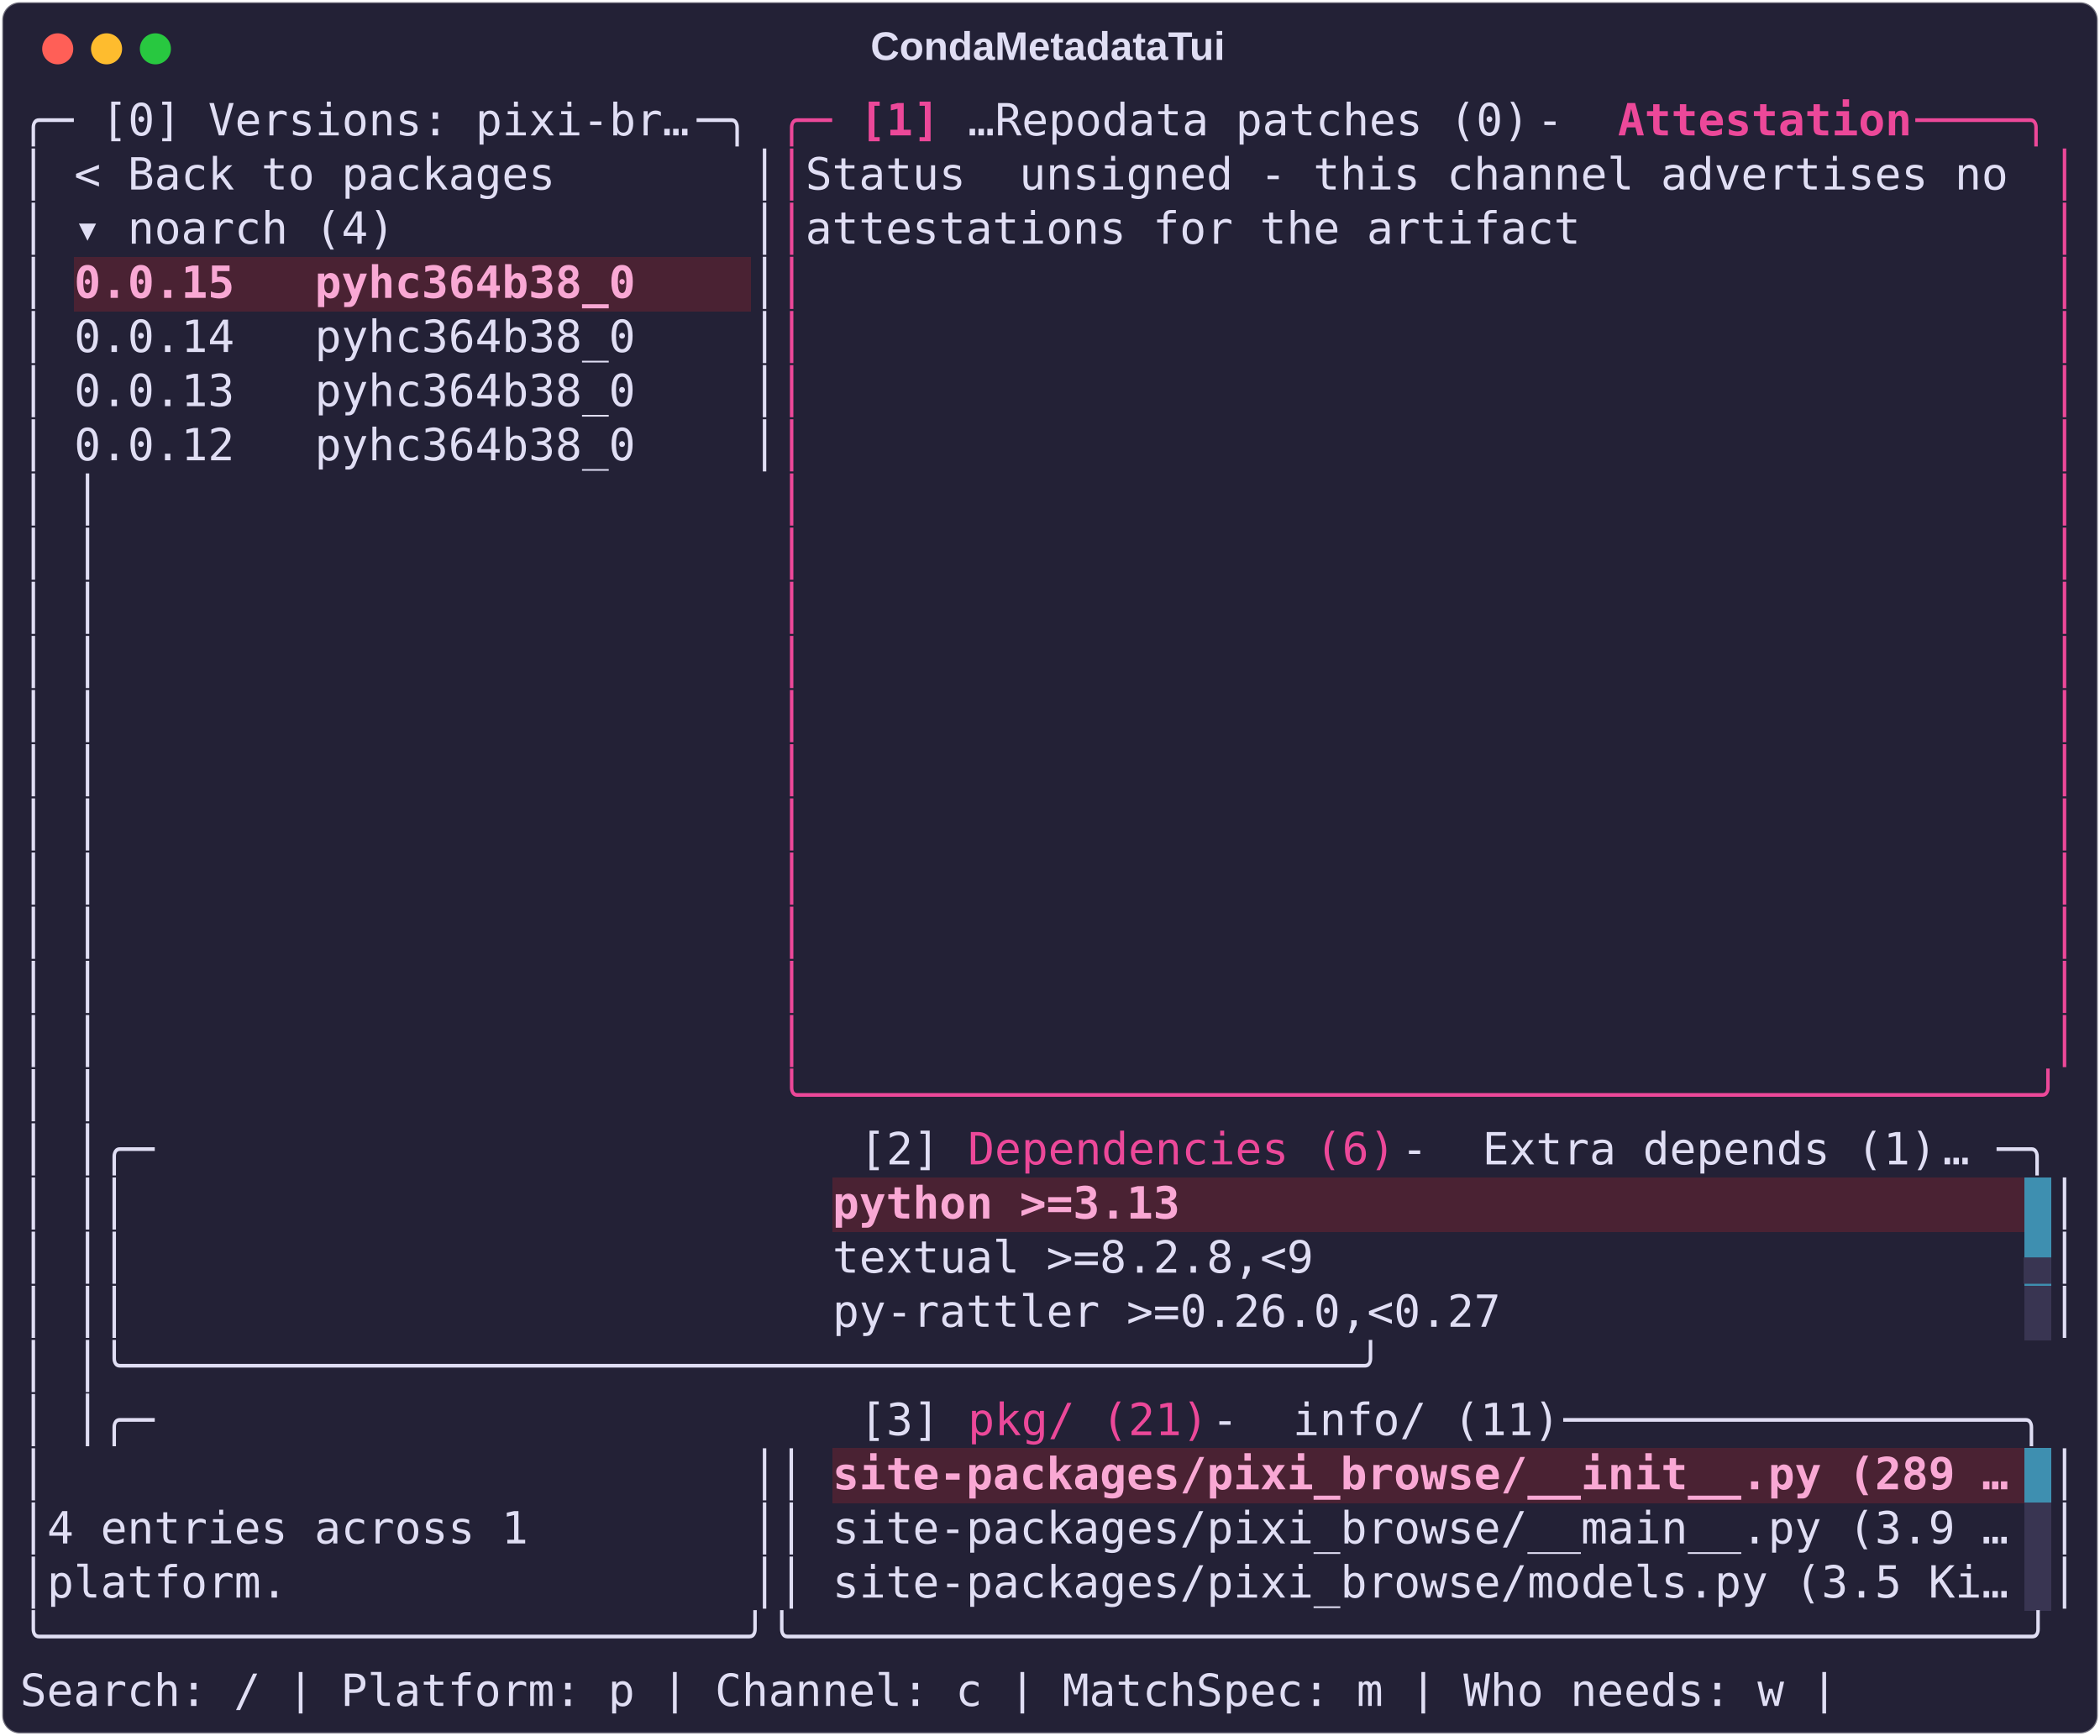
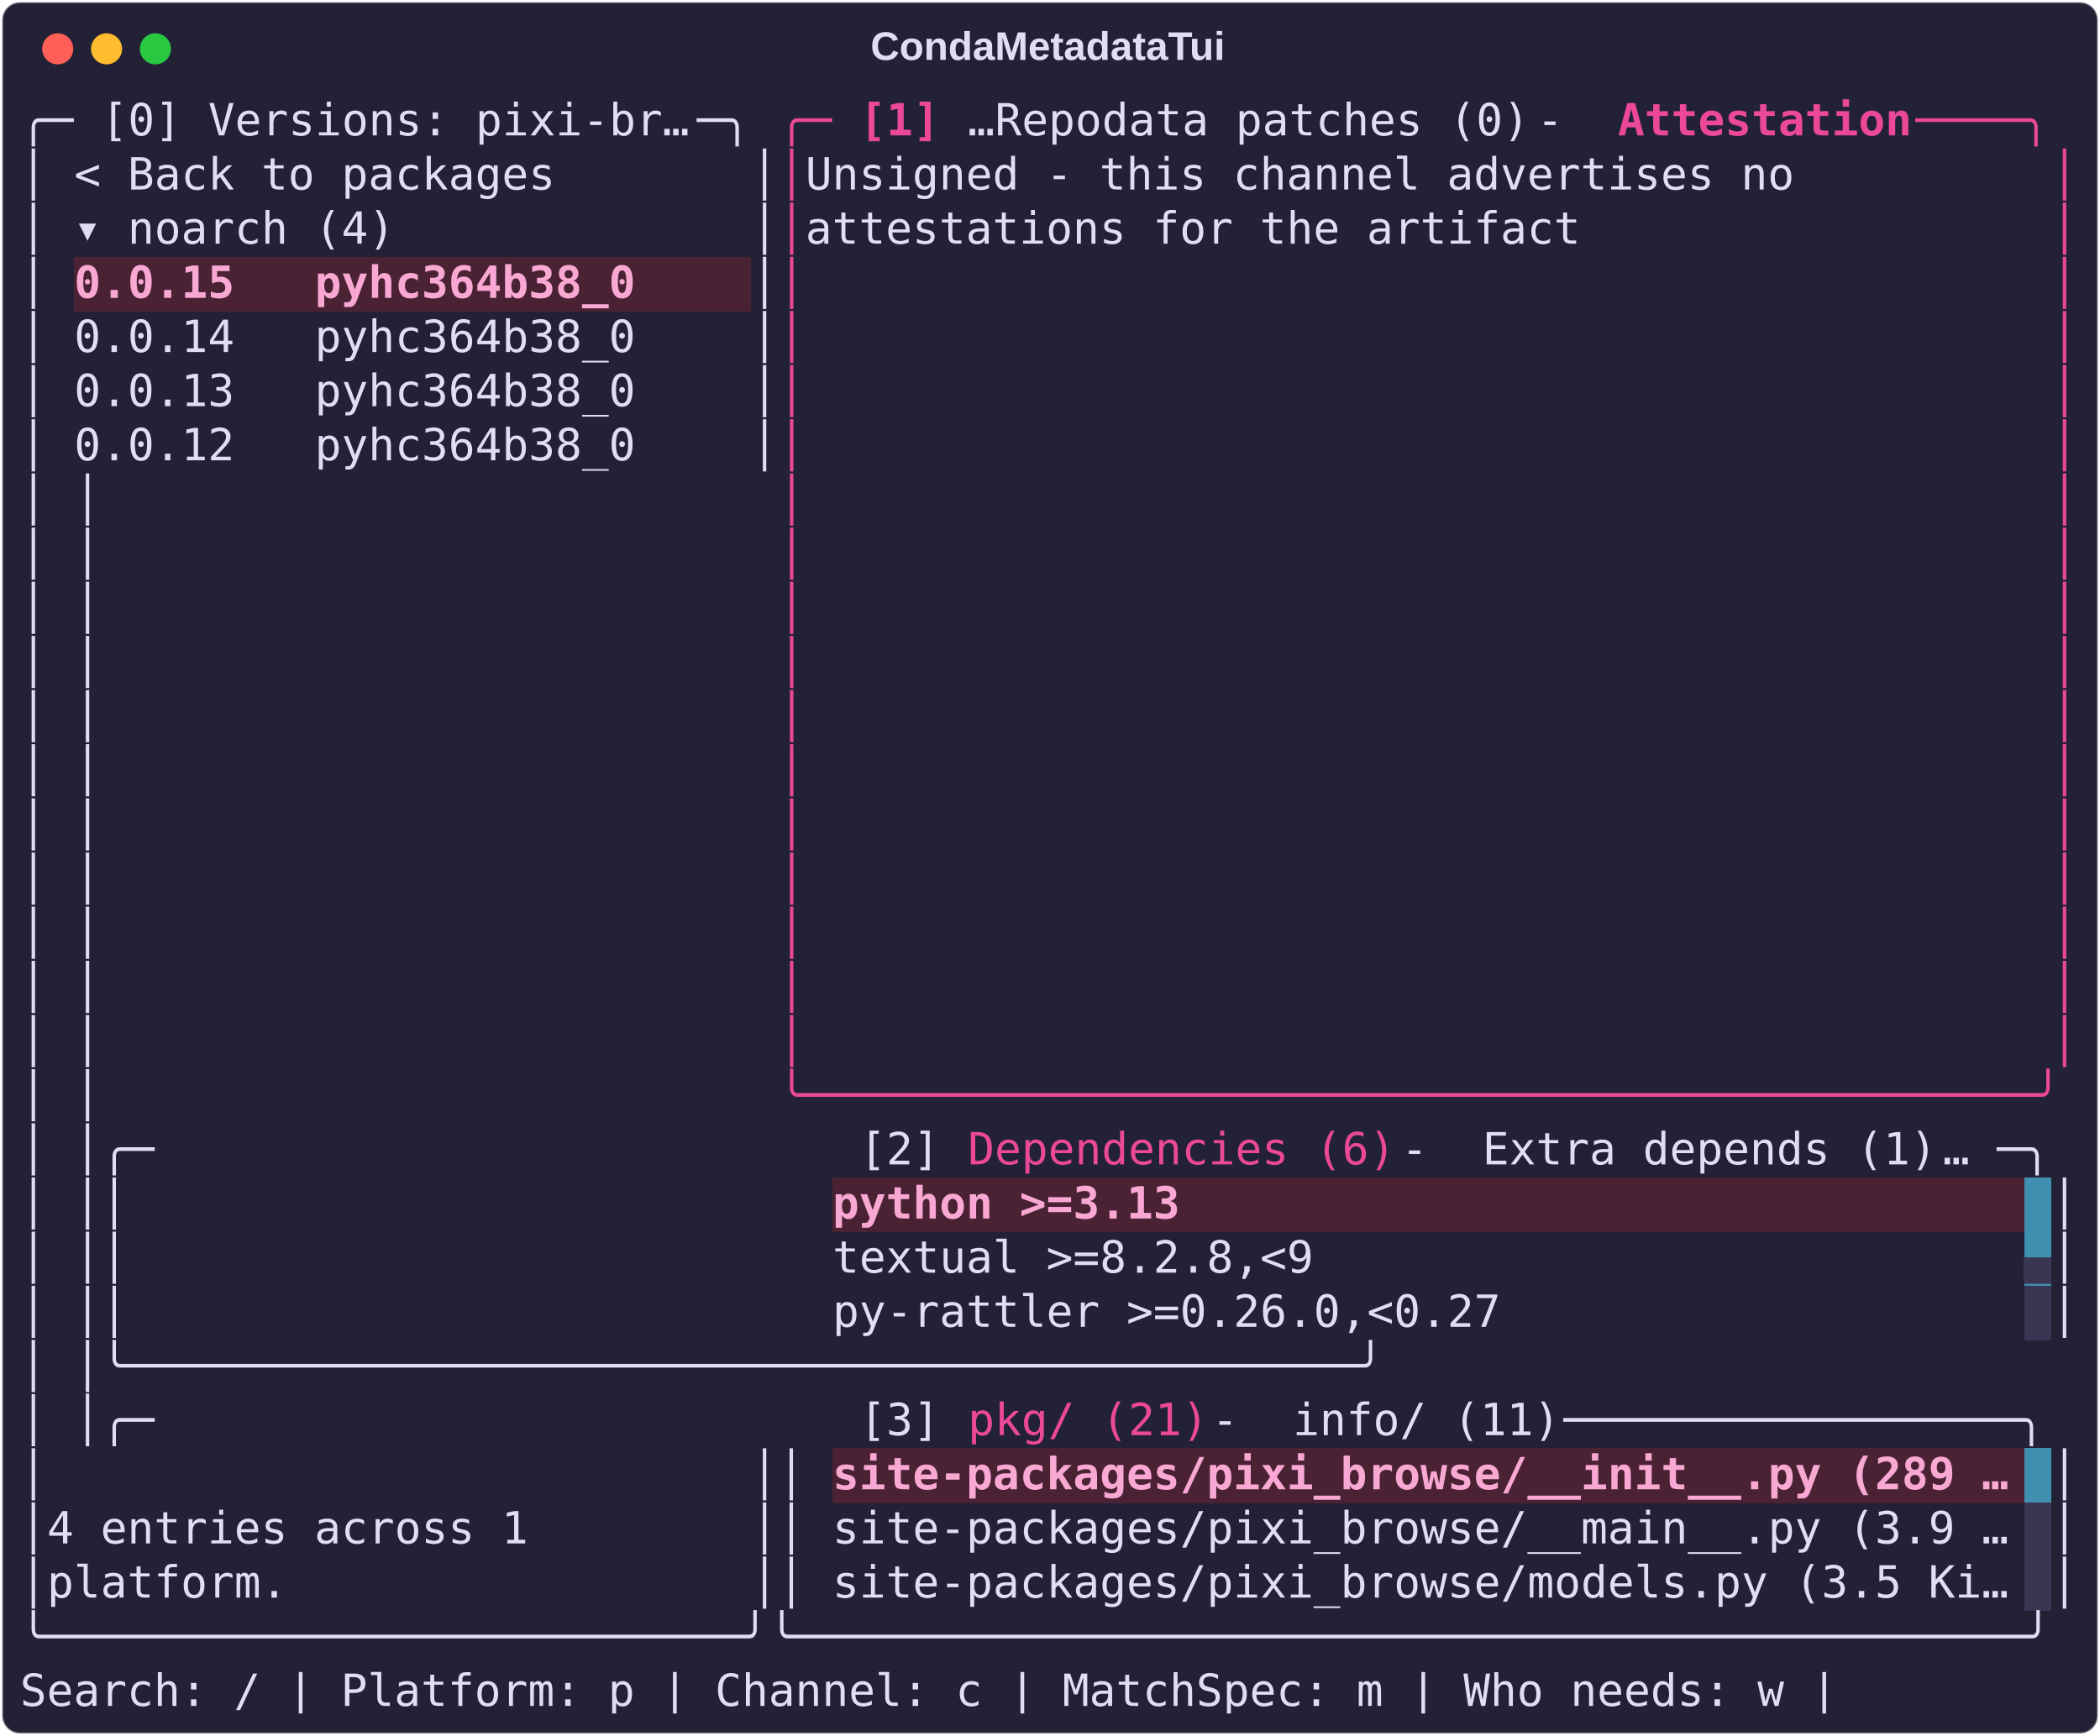
<svg xmlns="http://www.w3.org/2000/svg" class="rich-terminal" viewBox="0 0 946 782.0">
  <style>

    @font-face {
        font-family: "Fira Code";
        src: local("FiraCode-Regular"),
                url("https://cdnjs.cloudflare.com/ajax/libs/firacode/6.2.0/woff2/FiraCode-Regular.woff2") format("woff2"),
                url("https://cdnjs.cloudflare.com/ajax/libs/firacode/6.2.0/woff/FiraCode-Regular.woff") format("woff");
        font-style: normal;
        font-weight: 400;
    }
    @font-face {
        font-family: "Fira Code";
        src: local("FiraCode-Bold"),
                url("https://cdnjs.cloudflare.com/ajax/libs/firacode/6.2.0/woff2/FiraCode-Bold.woff2") format("woff2"),
                url("https://cdnjs.cloudflare.com/ajax/libs/firacode/6.2.0/woff/FiraCode-Bold.woff") format("woff");
        font-style: bold;
        font-weight: 700;
    }

    .terminal-matrix {
        font-family: Fira Code, monospace;
        font-size: 20px;
        line-height: 24.4px;
        font-variant-east-asian: full-width;
    }

    .terminal-title {
        font-size: 18px;
        font-weight: bold;
        font-family: arial;
    }

    .terminal-r1 { fill: #e0def4 }
.terminal-r2 { fill: #ec4899 }
.terminal-r3 { fill: #ec4899;font-weight: bold }
.terminal-r4 { fill: #f9a8d4;font-weight: bold }
.terminal-r5 { fill: #232136 }
.terminal-r6 { fill: #393552 }
    </style>
  <defs>
    <clipPath id="terminal-clip-terminal">
      <rect x="0" y="0" width="926.2" height="731.0" />
    </clipPath>
    <clipPath id="terminal-line-0">
      <rect x="0" y="1.5" width="927.2" height="24.65" />
    </clipPath>
    <clipPath id="terminal-line-1">
      <rect x="0" y="25.9" width="927.2" height="24.65" />
    </clipPath>
    <clipPath id="terminal-line-2">
      <rect x="0" y="50.3" width="927.2" height="24.65" />
    </clipPath>
    <clipPath id="terminal-line-3">
      <rect x="0" y="74.7" width="927.2" height="24.65" />
    </clipPath>
    <clipPath id="terminal-line-4">
      <rect x="0" y="99.1" width="927.2" height="24.65" />
    </clipPath>
    <clipPath id="terminal-line-5">
      <rect x="0" y="123.5" width="927.2" height="24.65" />
    </clipPath>
    <clipPath id="terminal-line-6">
      <rect x="0" y="147.9" width="927.2" height="24.65" />
    </clipPath>
    <clipPath id="terminal-line-7">
      <rect x="0" y="172.3" width="927.2" height="24.65" />
    </clipPath>
    <clipPath id="terminal-line-8">
      <rect x="0" y="196.7" width="927.2" height="24.65" />
    </clipPath>
    <clipPath id="terminal-line-9">
      <rect x="0" y="221.1" width="927.2" height="24.65" />
    </clipPath>
    <clipPath id="terminal-line-10">
      <rect x="0" y="245.5" width="927.2" height="24.65" />
    </clipPath>
    <clipPath id="terminal-line-11">
      <rect x="0" y="269.9" width="927.2" height="24.65" />
    </clipPath>
    <clipPath id="terminal-line-12">
      <rect x="0" y="294.3" width="927.2" height="24.65" />
    </clipPath>
    <clipPath id="terminal-line-13">
      <rect x="0" y="318.7" width="927.2" height="24.65" />
    </clipPath>
    <clipPath id="terminal-line-14">
      <rect x="0" y="343.1" width="927.2" height="24.65" />
    </clipPath>
    <clipPath id="terminal-line-15">
      <rect x="0" y="367.5" width="927.2" height="24.65" />
    </clipPath>
    <clipPath id="terminal-line-16">
      <rect x="0" y="391.9" width="927.2" height="24.65" />
    </clipPath>
    <clipPath id="terminal-line-17">
      <rect x="0" y="416.3" width="927.2" height="24.65" />
    </clipPath>
    <clipPath id="terminal-line-18">
      <rect x="0" y="440.7" width="927.2" height="24.65" />
    </clipPath>
    <clipPath id="terminal-line-19">
      <rect x="0" y="465.1" width="927.2" height="24.65" />
    </clipPath>
    <clipPath id="terminal-line-20">
      <rect x="0" y="489.5" width="927.2" height="24.65" />
    </clipPath>
    <clipPath id="terminal-line-21">
      <rect x="0" y="513.9" width="927.2" height="24.65" />
    </clipPath>
    <clipPath id="terminal-line-22">
      <rect x="0" y="538.3" width="927.2" height="24.65" />
    </clipPath>
    <clipPath id="terminal-line-23">
      <rect x="0" y="562.7" width="927.2" height="24.65" />
    </clipPath>
    <clipPath id="terminal-line-24">
      <rect x="0" y="587.1" width="927.2" height="24.65" />
    </clipPath>
    <clipPath id="terminal-line-25">
      <rect x="0" y="611.5" width="927.2" height="24.65" />
    </clipPath>
    <clipPath id="terminal-line-26">
      <rect x="0" y="635.9" width="927.2" height="24.65" />
    </clipPath>
    <clipPath id="terminal-line-27">
      <rect x="0" y="660.3" width="927.2" height="24.65" />
    </clipPath>
    <clipPath id="terminal-line-28">
      <rect x="0" y="684.7" width="927.2" height="24.65" />
    </clipPath>
  </defs>
  <rect fill="#232136" stroke="rgba(255,255,255,0.35)" stroke-width="1" x="1" y="1" width="944" height="780" rx="8" />
  <text class="terminal-title" fill="#e0def4" text-anchor="middle" x="472" y="27">CondaMetadataTui</text>
  <g transform="translate(26,22)">
    <circle cx="0" cy="0" r="7" fill="#ff5f57" />
    <circle cx="22" cy="0" r="7" fill="#febc2e" />
    <circle cx="44" cy="0" r="7" fill="#28c840" />
  </g>
  <g transform="translate(9, 41)" clip-path="url(#terminal-clip-terminal)">
    <rect fill="#4a2233" x="24.4" y="74.7" width="256.2" height="24.65" shape-rendering="crispEdges" />
    <rect fill="#4a2233" x="280.6" y="74.7" width="48.8" height="24.65" shape-rendering="crispEdges" />
    <rect fill="#4a2233" x="366" y="489.5" width="158.6" height="24.65" shape-rendering="crispEdges" />
    <rect fill="#4a2233" x="524.6" y="489.5" width="378.2" height="24.65" shape-rendering="crispEdges" />
    <rect fill="#3e8fb0" x="902.8" y="489.5" width="12.2" height="24.65" shape-rendering="crispEdges" />
    <rect fill="#3e8fb0" x="902.8" y="513.9" width="12.2" height="24.65" shape-rendering="crispEdges" />
    <rect fill="#393552" x="902.8" y="538.3" width="12.2" height="24.65" shape-rendering="crispEdges" />
    <rect fill="#4a2233" x="366" y="611.5" width="536.8" height="24.65" shape-rendering="crispEdges" />
    <rect fill="#3e8fb0" x="902.8" y="611.5" width="12.2" height="24.65" shape-rendering="crispEdges" />
    <rect fill="#393552" x="902.8" y="635.9" width="12.2" height="24.65" shape-rendering="crispEdges" />
    <rect fill="#393552" x="902.8" y="660.3" width="12.2" height="24.65" shape-rendering="crispEdges" />
    <g class="terminal-matrix">
      <text class="terminal-r1" x="0" y="20" textLength="36.6" clip-path="url(#terminal-line-0)">╭─ </text>
      <text class="terminal-r1" x="36.6" y="20" textLength="268.4" clip-path="url(#terminal-line-0)">[0] Versions: pixi-br…</text>
      <text class="terminal-r1" x="305" y="20" textLength="36.6" clip-path="url(#terminal-line-0)"> ─╮</text>
      <text class="terminal-r2" x="341.6" y="20" textLength="36.6" clip-path="url(#terminal-line-0)">╭─ </text>
      <text class="terminal-r3" x="378.2" y="20" textLength="48.8" clip-path="url(#terminal-line-0)">[1] </text>
      <text class="terminal-r1" x="427" y="20" textLength="12.2" clip-path="url(#terminal-line-0)">…</text>
      <text class="terminal-r1" x="439.2" y="20" textLength="244" clip-path="url(#terminal-line-0)">Repodata patches (0)</text>
      <text class="terminal-r1" x="683.2" y="20" textLength="36.6" clip-path="url(#terminal-line-0)"> - </text>
      <text class="terminal-r3" x="719.8" y="20" textLength="134.2" clip-path="url(#terminal-line-0)">Attestation</text>
      <text class="terminal-r2" x="854" y="20" textLength="73.2" clip-path="url(#terminal-line-0)"> ────╮</text>
      <text class="terminal-r1" x="927.2" y="20" textLength="12.2" clip-path="url(#terminal-line-0)">
</text>
      <text class="terminal-r1" x="0" y="44.4" textLength="12.2" clip-path="url(#terminal-line-1)">│</text>
      <text class="terminal-r1" x="24.4" y="44.4" textLength="219.6" clip-path="url(#terminal-line-1)">&lt; Back to packages</text>
      <text class="terminal-r1" x="329.4" y="44.4" textLength="12.2" clip-path="url(#terminal-line-1)">│</text>
      <text class="terminal-r2" x="341.6" y="44.4" textLength="12.2" clip-path="url(#terminal-line-1)">│</text>
-       <text class="terminal-r1" x="353.8" y="44.4" textLength="549" clip-path="url(#terminal-line-1)">Status  unsigned - this channel advertises no</text>
+       <text class="terminal-r1" x="353.8" y="44.4" textLength="451.4" clip-path="url(#terminal-line-1)">Unsigned - this channel advertises no</text>
      <text class="terminal-r2" x="915" y="44.4" textLength="12.2" clip-path="url(#terminal-line-1)">│</text>
      <text class="terminal-r1" x="927.2" y="44.4" textLength="12.2" clip-path="url(#terminal-line-1)">
</text>
      <text class="terminal-r1" x="0" y="68.8" textLength="12.2" clip-path="url(#terminal-line-2)">│</text>
      <text class="terminal-r1" x="24.4" y="68.8" textLength="146.4" clip-path="url(#terminal-line-2)">▾ noarch (4)</text>
      <text class="terminal-r1" x="329.4" y="68.8" textLength="12.2" clip-path="url(#terminal-line-2)">│</text>
      <text class="terminal-r2" x="341.6" y="68.8" textLength="12.2" clip-path="url(#terminal-line-2)">│</text>
      <text class="terminal-r1" x="353.8" y="68.8" textLength="353.8" clip-path="url(#terminal-line-2)">attestations for the artifact</text>
      <text class="terminal-r2" x="915" y="68.8" textLength="12.2" clip-path="url(#terminal-line-2)">│</text>
      <text class="terminal-r1" x="927.2" y="68.8" textLength="12.2" clip-path="url(#terminal-line-2)">
</text>
      <text class="terminal-r1" x="0" y="93.2" textLength="12.2" clip-path="url(#terminal-line-3)">│</text>
      <text class="terminal-r4" x="24.4" y="93.2" textLength="256.2" clip-path="url(#terminal-line-3)">0.0.15   pyhc364b38_0</text>
      <text class="terminal-r1" x="329.4" y="93.2" textLength="12.2" clip-path="url(#terminal-line-3)">│</text>
      <text class="terminal-r2" x="341.6" y="93.2" textLength="12.2" clip-path="url(#terminal-line-3)">│</text>
      <text class="terminal-r2" x="915" y="93.2" textLength="12.2" clip-path="url(#terminal-line-3)">│</text>
      <text class="terminal-r1" x="927.2" y="93.2" textLength="12.2" clip-path="url(#terminal-line-3)">
</text>
      <text class="terminal-r1" x="0" y="117.6" textLength="12.2" clip-path="url(#terminal-line-4)">│</text>
      <text class="terminal-r1" x="24.4" y="117.6" textLength="256.2" clip-path="url(#terminal-line-4)">0.0.14   pyhc364b38_0</text>
      <text class="terminal-r1" x="329.4" y="117.6" textLength="12.2" clip-path="url(#terminal-line-4)">│</text>
      <text class="terminal-r2" x="341.6" y="117.6" textLength="12.2" clip-path="url(#terminal-line-4)">│</text>
      <text class="terminal-r2" x="915" y="117.6" textLength="12.2" clip-path="url(#terminal-line-4)">│</text>
      <text class="terminal-r1" x="927.2" y="117.6" textLength="12.2" clip-path="url(#terminal-line-4)">
</text>
      <text class="terminal-r1" x="0" y="142" textLength="12.2" clip-path="url(#terminal-line-5)">│</text>
      <text class="terminal-r1" x="24.4" y="142" textLength="256.2" clip-path="url(#terminal-line-5)">0.0.13   pyhc364b38_0</text>
      <text class="terminal-r1" x="329.4" y="142" textLength="12.2" clip-path="url(#terminal-line-5)">│</text>
      <text class="terminal-r2" x="341.6" y="142" textLength="12.2" clip-path="url(#terminal-line-5)">│</text>
      <text class="terminal-r2" x="915" y="142" textLength="12.2" clip-path="url(#terminal-line-5)">│</text>
      <text class="terminal-r1" x="927.2" y="142" textLength="12.2" clip-path="url(#terminal-line-5)">
</text>
      <text class="terminal-r1" x="0" y="166.4" textLength="12.2" clip-path="url(#terminal-line-6)">│</text>
      <text class="terminal-r1" x="24.4" y="166.4" textLength="256.2" clip-path="url(#terminal-line-6)">0.0.12   pyhc364b38_0</text>
      <text class="terminal-r1" x="329.4" y="166.4" textLength="12.2" clip-path="url(#terminal-line-6)">│</text>
      <text class="terminal-r2" x="341.6" y="166.4" textLength="12.2" clip-path="url(#terminal-line-6)">│</text>
      <text class="terminal-r2" x="915" y="166.4" textLength="12.2" clip-path="url(#terminal-line-6)">│</text>
      <text class="terminal-r1" x="927.2" y="166.4" textLength="12.2" clip-path="url(#terminal-line-6)">
</text>
      <text class="terminal-r1" x="0" y="190.8" textLength="12.2" clip-path="url(#terminal-line-7)">│</text>
      <text class="terminal-r1" x="24.4" y="190.8" textLength="317.2" clip-path="url(#terminal-line-7)">                         │</text>
      <text class="terminal-r2" x="341.6" y="190.8" textLength="12.2" clip-path="url(#terminal-line-7)">│</text>
      <text class="terminal-r2" x="915" y="190.8" textLength="12.2" clip-path="url(#terminal-line-7)">│</text>
      <text class="terminal-r1" x="927.2" y="190.8" textLength="12.2" clip-path="url(#terminal-line-7)">
</text>
      <text class="terminal-r1" x="0" y="215.2" textLength="12.2" clip-path="url(#terminal-line-8)">│</text>
      <text class="terminal-r1" x="24.4" y="215.2" textLength="317.2" clip-path="url(#terminal-line-8)">                         │</text>
      <text class="terminal-r2" x="341.6" y="215.2" textLength="12.2" clip-path="url(#terminal-line-8)">│</text>
      <text class="terminal-r2" x="915" y="215.2" textLength="12.2" clip-path="url(#terminal-line-8)">│</text>
      <text class="terminal-r1" x="927.2" y="215.2" textLength="12.2" clip-path="url(#terminal-line-8)">
</text>
      <text class="terminal-r1" x="0" y="239.6" textLength="12.2" clip-path="url(#terminal-line-9)">│</text>
      <text class="terminal-r1" x="24.4" y="239.6" textLength="317.2" clip-path="url(#terminal-line-9)">                         │</text>
      <text class="terminal-r2" x="341.6" y="239.6" textLength="12.2" clip-path="url(#terminal-line-9)">│</text>
      <text class="terminal-r2" x="915" y="239.6" textLength="12.2" clip-path="url(#terminal-line-9)">│</text>
      <text class="terminal-r1" x="927.2" y="239.6" textLength="12.2" clip-path="url(#terminal-line-9)">
</text>
      <text class="terminal-r1" x="0" y="264" textLength="12.2" clip-path="url(#terminal-line-10)">│</text>
      <text class="terminal-r1" x="24.4" y="264" textLength="317.2" clip-path="url(#terminal-line-10)">                         │</text>
      <text class="terminal-r2" x="341.6" y="264" textLength="12.2" clip-path="url(#terminal-line-10)">│</text>
      <text class="terminal-r2" x="915" y="264" textLength="12.2" clip-path="url(#terminal-line-10)">│</text>
      <text class="terminal-r1" x="927.2" y="264" textLength="12.2" clip-path="url(#terminal-line-10)">
</text>
      <text class="terminal-r1" x="0" y="288.4" textLength="12.2" clip-path="url(#terminal-line-11)">│</text>
      <text class="terminal-r1" x="24.4" y="288.4" textLength="317.2" clip-path="url(#terminal-line-11)">                         │</text>
      <text class="terminal-r2" x="341.6" y="288.4" textLength="12.2" clip-path="url(#terminal-line-11)">│</text>
      <text class="terminal-r2" x="915" y="288.4" textLength="12.2" clip-path="url(#terminal-line-11)">│</text>
      <text class="terminal-r1" x="927.2" y="288.4" textLength="12.2" clip-path="url(#terminal-line-11)">
</text>
      <text class="terminal-r1" x="0" y="312.8" textLength="12.2" clip-path="url(#terminal-line-12)">│</text>
      <text class="terminal-r1" x="24.4" y="312.8" textLength="317.2" clip-path="url(#terminal-line-12)">                         │</text>
      <text class="terminal-r2" x="341.6" y="312.8" textLength="12.2" clip-path="url(#terminal-line-12)">│</text>
      <text class="terminal-r2" x="915" y="312.8" textLength="12.2" clip-path="url(#terminal-line-12)">│</text>
      <text class="terminal-r1" x="927.2" y="312.8" textLength="12.2" clip-path="url(#terminal-line-12)">
</text>
      <text class="terminal-r1" x="0" y="337.2" textLength="12.2" clip-path="url(#terminal-line-13)">│</text>
      <text class="terminal-r1" x="24.4" y="337.2" textLength="317.2" clip-path="url(#terminal-line-13)">                         │</text>
      <text class="terminal-r2" x="341.6" y="337.2" textLength="12.2" clip-path="url(#terminal-line-13)">│</text>
      <text class="terminal-r2" x="915" y="337.2" textLength="12.2" clip-path="url(#terminal-line-13)">│</text>
      <text class="terminal-r1" x="927.2" y="337.2" textLength="12.2" clip-path="url(#terminal-line-13)">
</text>
      <text class="terminal-r1" x="0" y="361.6" textLength="12.2" clip-path="url(#terminal-line-14)">│</text>
      <text class="terminal-r1" x="24.4" y="361.6" textLength="317.2" clip-path="url(#terminal-line-14)">                         │</text>
      <text class="terminal-r2" x="341.6" y="361.6" textLength="12.2" clip-path="url(#terminal-line-14)">│</text>
      <text class="terminal-r2" x="915" y="361.6" textLength="12.2" clip-path="url(#terminal-line-14)">│</text>
      <text class="terminal-r1" x="927.2" y="361.6" textLength="12.2" clip-path="url(#terminal-line-14)">
</text>
      <text class="terminal-r1" x="0" y="386" textLength="12.2" clip-path="url(#terminal-line-15)">│</text>
      <text class="terminal-r1" x="24.4" y="386" textLength="317.2" clip-path="url(#terminal-line-15)">                         │</text>
      <text class="terminal-r2" x="341.6" y="386" textLength="12.2" clip-path="url(#terminal-line-15)">│</text>
      <text class="terminal-r2" x="915" y="386" textLength="12.2" clip-path="url(#terminal-line-15)">│</text>
      <text class="terminal-r1" x="927.2" y="386" textLength="12.2" clip-path="url(#terminal-line-15)">
</text>
      <text class="terminal-r1" x="0" y="410.4" textLength="12.2" clip-path="url(#terminal-line-16)">│</text>
      <text class="terminal-r1" x="24.4" y="410.4" textLength="317.2" clip-path="url(#terminal-line-16)">                         │</text>
      <text class="terminal-r2" x="341.6" y="410.4" textLength="12.2" clip-path="url(#terminal-line-16)">│</text>
      <text class="terminal-r2" x="915" y="410.4" textLength="12.2" clip-path="url(#terminal-line-16)">│</text>
      <text class="terminal-r1" x="927.2" y="410.4" textLength="12.2" clip-path="url(#terminal-line-16)">
</text>
      <text class="terminal-r1" x="0" y="434.8" textLength="12.2" clip-path="url(#terminal-line-17)">│</text>
      <text class="terminal-r1" x="24.4" y="434.8" textLength="317.2" clip-path="url(#terminal-line-17)">                         │</text>
      <text class="terminal-r2" x="341.6" y="434.8" textLength="12.2" clip-path="url(#terminal-line-17)">│</text>
      <text class="terminal-r2" x="915" y="434.8" textLength="12.2" clip-path="url(#terminal-line-17)">│</text>
      <text class="terminal-r1" x="927.2" y="434.8" textLength="12.2" clip-path="url(#terminal-line-17)">
</text>
      <text class="terminal-r1" x="0" y="459.2" textLength="12.2" clip-path="url(#terminal-line-18)">│</text>
      <text class="terminal-r1" x="24.4" y="459.2" textLength="317.2" clip-path="url(#terminal-line-18)">                         │</text>
      <text class="terminal-r2" x="341.6" y="459.2" textLength="585.6" clip-path="url(#terminal-line-18)">╰──────────────────────────────────────────────╯</text>
      <text class="terminal-r1" x="927.2" y="459.2" textLength="12.2" clip-path="url(#terminal-line-18)">
</text>
      <text class="terminal-r1" x="0" y="483.6" textLength="12.2" clip-path="url(#terminal-line-19)">│</text>
      <text class="terminal-r1" x="24.4" y="483.6" textLength="353.8" clip-path="url(#terminal-line-19)">                         │╭─ </text>
      <text class="terminal-r1" x="378.2" y="483.6" textLength="48.8" clip-path="url(#terminal-line-19)">[2] </text>
      <text class="terminal-r2" x="427" y="483.6" textLength="195.2" clip-path="url(#terminal-line-19)">Dependencies (6)</text>
      <text class="terminal-r1" x="622.2" y="483.6" textLength="36.6" clip-path="url(#terminal-line-19)"> - </text>
      <text class="terminal-r1" x="658.8" y="483.6" textLength="207.4" clip-path="url(#terminal-line-19)">Extra depends (1)</text>
      <text class="terminal-r1" x="866.2" y="483.6" textLength="24.4" clip-path="url(#terminal-line-19)"> …</text>
      <text class="terminal-r1" x="890.6" y="483.6" textLength="36.6" clip-path="url(#terminal-line-19)"> ─╮</text>
      <text class="terminal-r1" x="927.2" y="483.6" textLength="12.2" clip-path="url(#terminal-line-19)">
</text>
      <text class="terminal-r1" x="0" y="508" textLength="12.2" clip-path="url(#terminal-line-20)">│</text>
      <text class="terminal-r1" x="24.4" y="508" textLength="329.4" clip-path="url(#terminal-line-20)">                         ││</text>
      <text class="terminal-r4" x="366" y="508" textLength="158.6" clip-path="url(#terminal-line-20)">python &gt;=3.13</text>
      <text class="terminal-r1" x="915" y="508" textLength="12.2" clip-path="url(#terminal-line-20)">│</text>
      <text class="terminal-r1" x="927.2" y="508" textLength="12.2" clip-path="url(#terminal-line-20)">
</text>
      <text class="terminal-r1" x="0" y="532.4" textLength="12.2" clip-path="url(#terminal-line-21)">│</text>
      <text class="terminal-r1" x="24.4" y="532.4" textLength="329.4" clip-path="url(#terminal-line-21)">                         ││</text>
      <text class="terminal-r1" x="366" y="532.4" textLength="219.6" clip-path="url(#terminal-line-21)">textual &gt;=8.2.8,&lt;9</text>
      <text class="terminal-r6" x="902.8" y="532.4" textLength="12.2" clip-path="url(#terminal-line-21)">▄</text>
      <text class="terminal-r1" x="915" y="532.4" textLength="12.2" clip-path="url(#terminal-line-21)">│</text>
      <text class="terminal-r1" x="927.2" y="532.4" textLength="12.2" clip-path="url(#terminal-line-21)">
</text>
      <text class="terminal-r1" x="0" y="556.8" textLength="12.2" clip-path="url(#terminal-line-22)">│</text>
      <text class="terminal-r1" x="24.4" y="556.8" textLength="329.4" clip-path="url(#terminal-line-22)">                         ││</text>
      <text class="terminal-r1" x="366" y="556.8" textLength="305" clip-path="url(#terminal-line-22)">py-rattler &gt;=0.26.0,&lt;0.27</text>
      <text class="terminal-r1" x="915" y="556.8" textLength="12.2" clip-path="url(#terminal-line-22)">│</text>
      <text class="terminal-r1" x="927.2" y="556.8" textLength="12.2" clip-path="url(#terminal-line-22)">
</text>
      <text class="terminal-r1" x="0" y="581.2" textLength="12.2" clip-path="url(#terminal-line-23)">│</text>
      <text class="terminal-r1" x="24.4" y="581.2" textLength="902.8" clip-path="url(#terminal-line-23)">                         │╰──────────────────────────────────────────────╯</text>
      <text class="terminal-r1" x="927.2" y="581.2" textLength="12.2" clip-path="url(#terminal-line-23)">
</text>
      <text class="terminal-r1" x="0" y="605.6" textLength="12.2" clip-path="url(#terminal-line-24)">│</text>
      <text class="terminal-r1" x="24.4" y="605.6" textLength="353.8" clip-path="url(#terminal-line-24)">                         │╭─ </text>
      <text class="terminal-r1" x="378.2" y="605.6" textLength="48.8" clip-path="url(#terminal-line-24)">[3] </text>
      <text class="terminal-r2" x="427" y="605.6" textLength="109.8" clip-path="url(#terminal-line-24)">pkg/ (21)</text>
      <text class="terminal-r1" x="536.8" y="605.6" textLength="36.6" clip-path="url(#terminal-line-24)"> - </text>
      <text class="terminal-r1" x="573.4" y="605.6" textLength="122" clip-path="url(#terminal-line-24)">info/ (11)</text>
      <text class="terminal-r1" x="695.4" y="605.6" textLength="231.8" clip-path="url(#terminal-line-24)"> ─────────────────╮</text>
      <text class="terminal-r1" x="927.2" y="605.6" textLength="12.2" clip-path="url(#terminal-line-24)">
</text>
      <text class="terminal-r1" x="0" y="630" textLength="12.2" clip-path="url(#terminal-line-25)">│</text>
      <text class="terminal-r1" x="329.4" y="630" textLength="24.4" clip-path="url(#terminal-line-25)">││</text>
      <text class="terminal-r4" x="366" y="630" textLength="536.8" clip-path="url(#terminal-line-25)">site-packages/pixi_browse/__init__.py (289 …</text>
      <text class="terminal-r1" x="915" y="630" textLength="12.2" clip-path="url(#terminal-line-25)">│</text>
      <text class="terminal-r1" x="927.2" y="630" textLength="12.2" clip-path="url(#terminal-line-25)">
</text>
      <text class="terminal-r1" x="0" y="654.4" textLength="12.2" clip-path="url(#terminal-line-26)">│</text>
      <text class="terminal-r1" x="12.2" y="654.4" textLength="219.6" clip-path="url(#terminal-line-26)">4 entries across 1</text>
      <text class="terminal-r1" x="329.4" y="654.4" textLength="24.4" clip-path="url(#terminal-line-26)">││</text>
      <text class="terminal-r1" x="366" y="654.4" textLength="536.8" clip-path="url(#terminal-line-26)">site-packages/pixi_browse/__main__.py (3.9 …</text>
      <text class="terminal-r1" x="915" y="654.4" textLength="12.2" clip-path="url(#terminal-line-26)">│</text>
      <text class="terminal-r1" x="927.2" y="654.4" textLength="12.2" clip-path="url(#terminal-line-26)">
</text>
      <text class="terminal-r1" x="0" y="678.8" textLength="12.2" clip-path="url(#terminal-line-27)">│</text>
      <text class="terminal-r1" x="12.2" y="678.8" textLength="109.8" clip-path="url(#terminal-line-27)">platform.</text>
      <text class="terminal-r1" x="329.4" y="678.8" textLength="24.4" clip-path="url(#terminal-line-27)">││</text>
      <text class="terminal-r1" x="366" y="678.8" textLength="536.8" clip-path="url(#terminal-line-27)">site-packages/pixi_browse/models.py (3.5 Ki…</text>
      <text class="terminal-r1" x="915" y="678.8" textLength="12.2" clip-path="url(#terminal-line-27)">│</text>
      <text class="terminal-r1" x="927.2" y="678.8" textLength="12.2" clip-path="url(#terminal-line-27)">
</text>
      <text class="terminal-r1" x="0" y="703.2" textLength="927.2" clip-path="url(#terminal-line-28)">╰──────────────────────────╯╰──────────────────────────────────────────────╯</text>
      <text class="terminal-r1" x="927.2" y="703.2" textLength="12.2" clip-path="url(#terminal-line-28)">
</text>
      <text class="terminal-r1" x="0" y="727.6" textLength="829.6" clip-path="url(#terminal-line-29)">Search: / | Platform: p | Channel: c | MatchSpec: m | Who needs: w |</text>
    </g>
  </g>
</svg>
